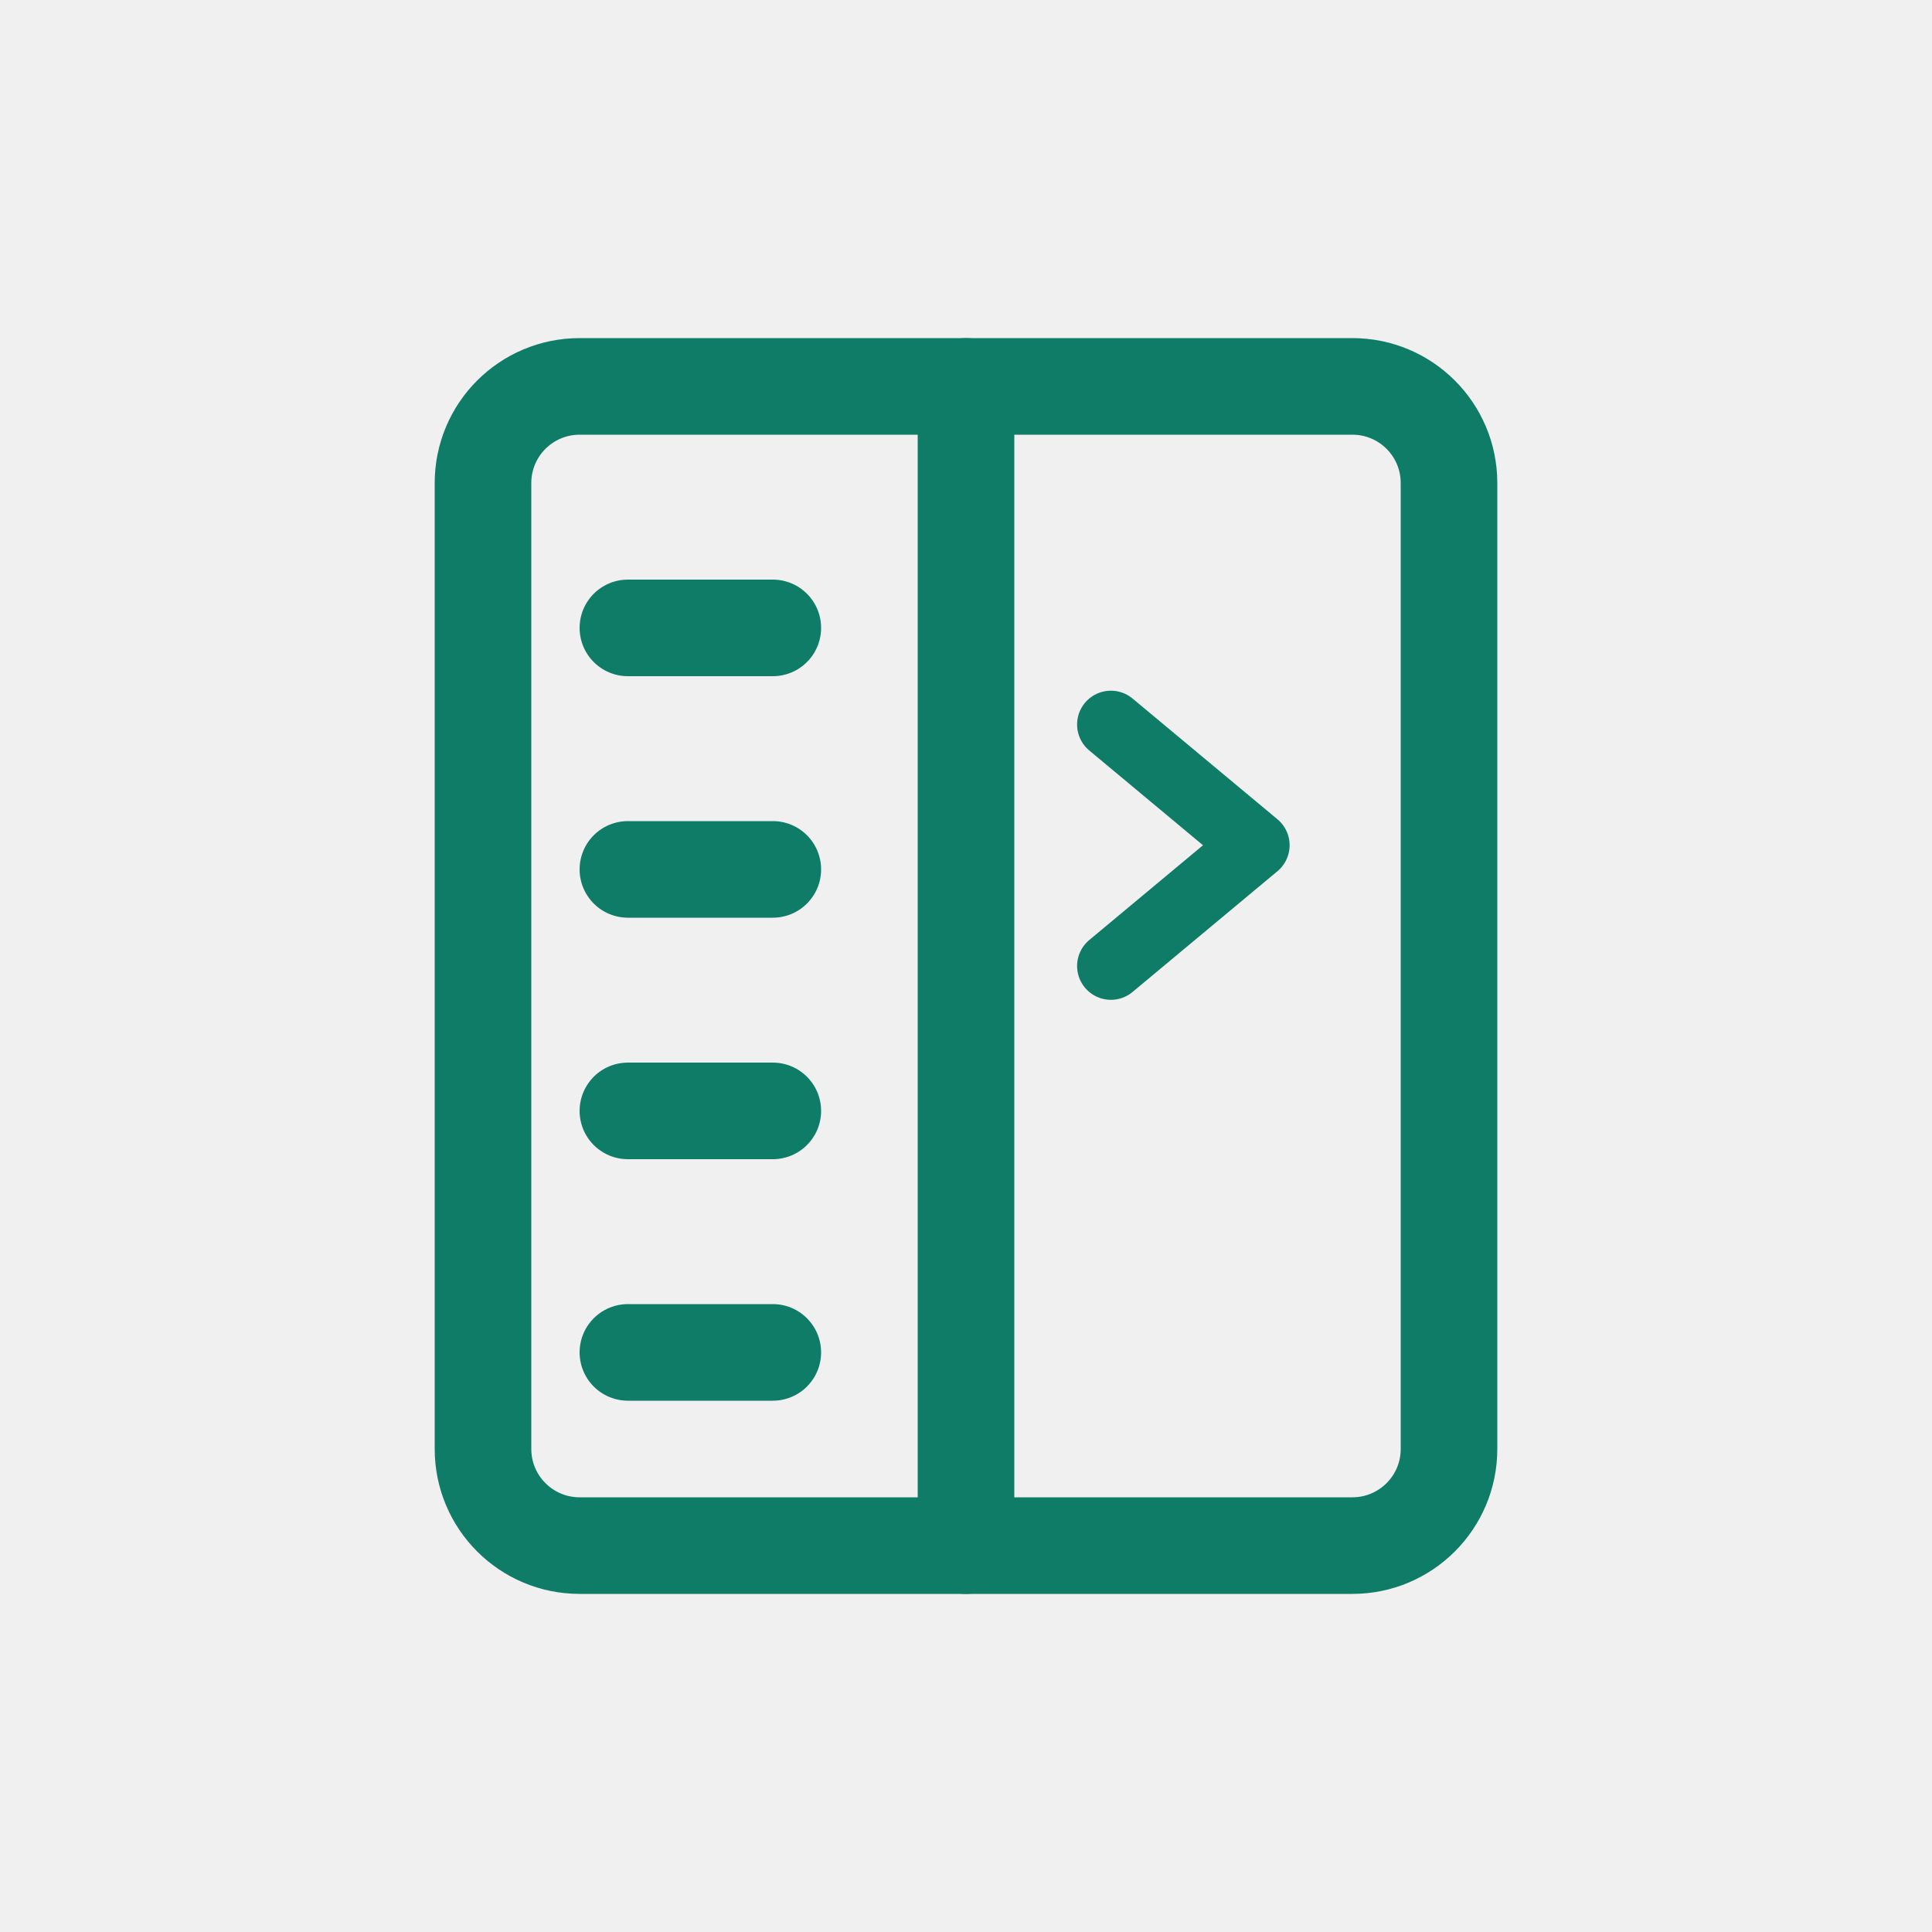
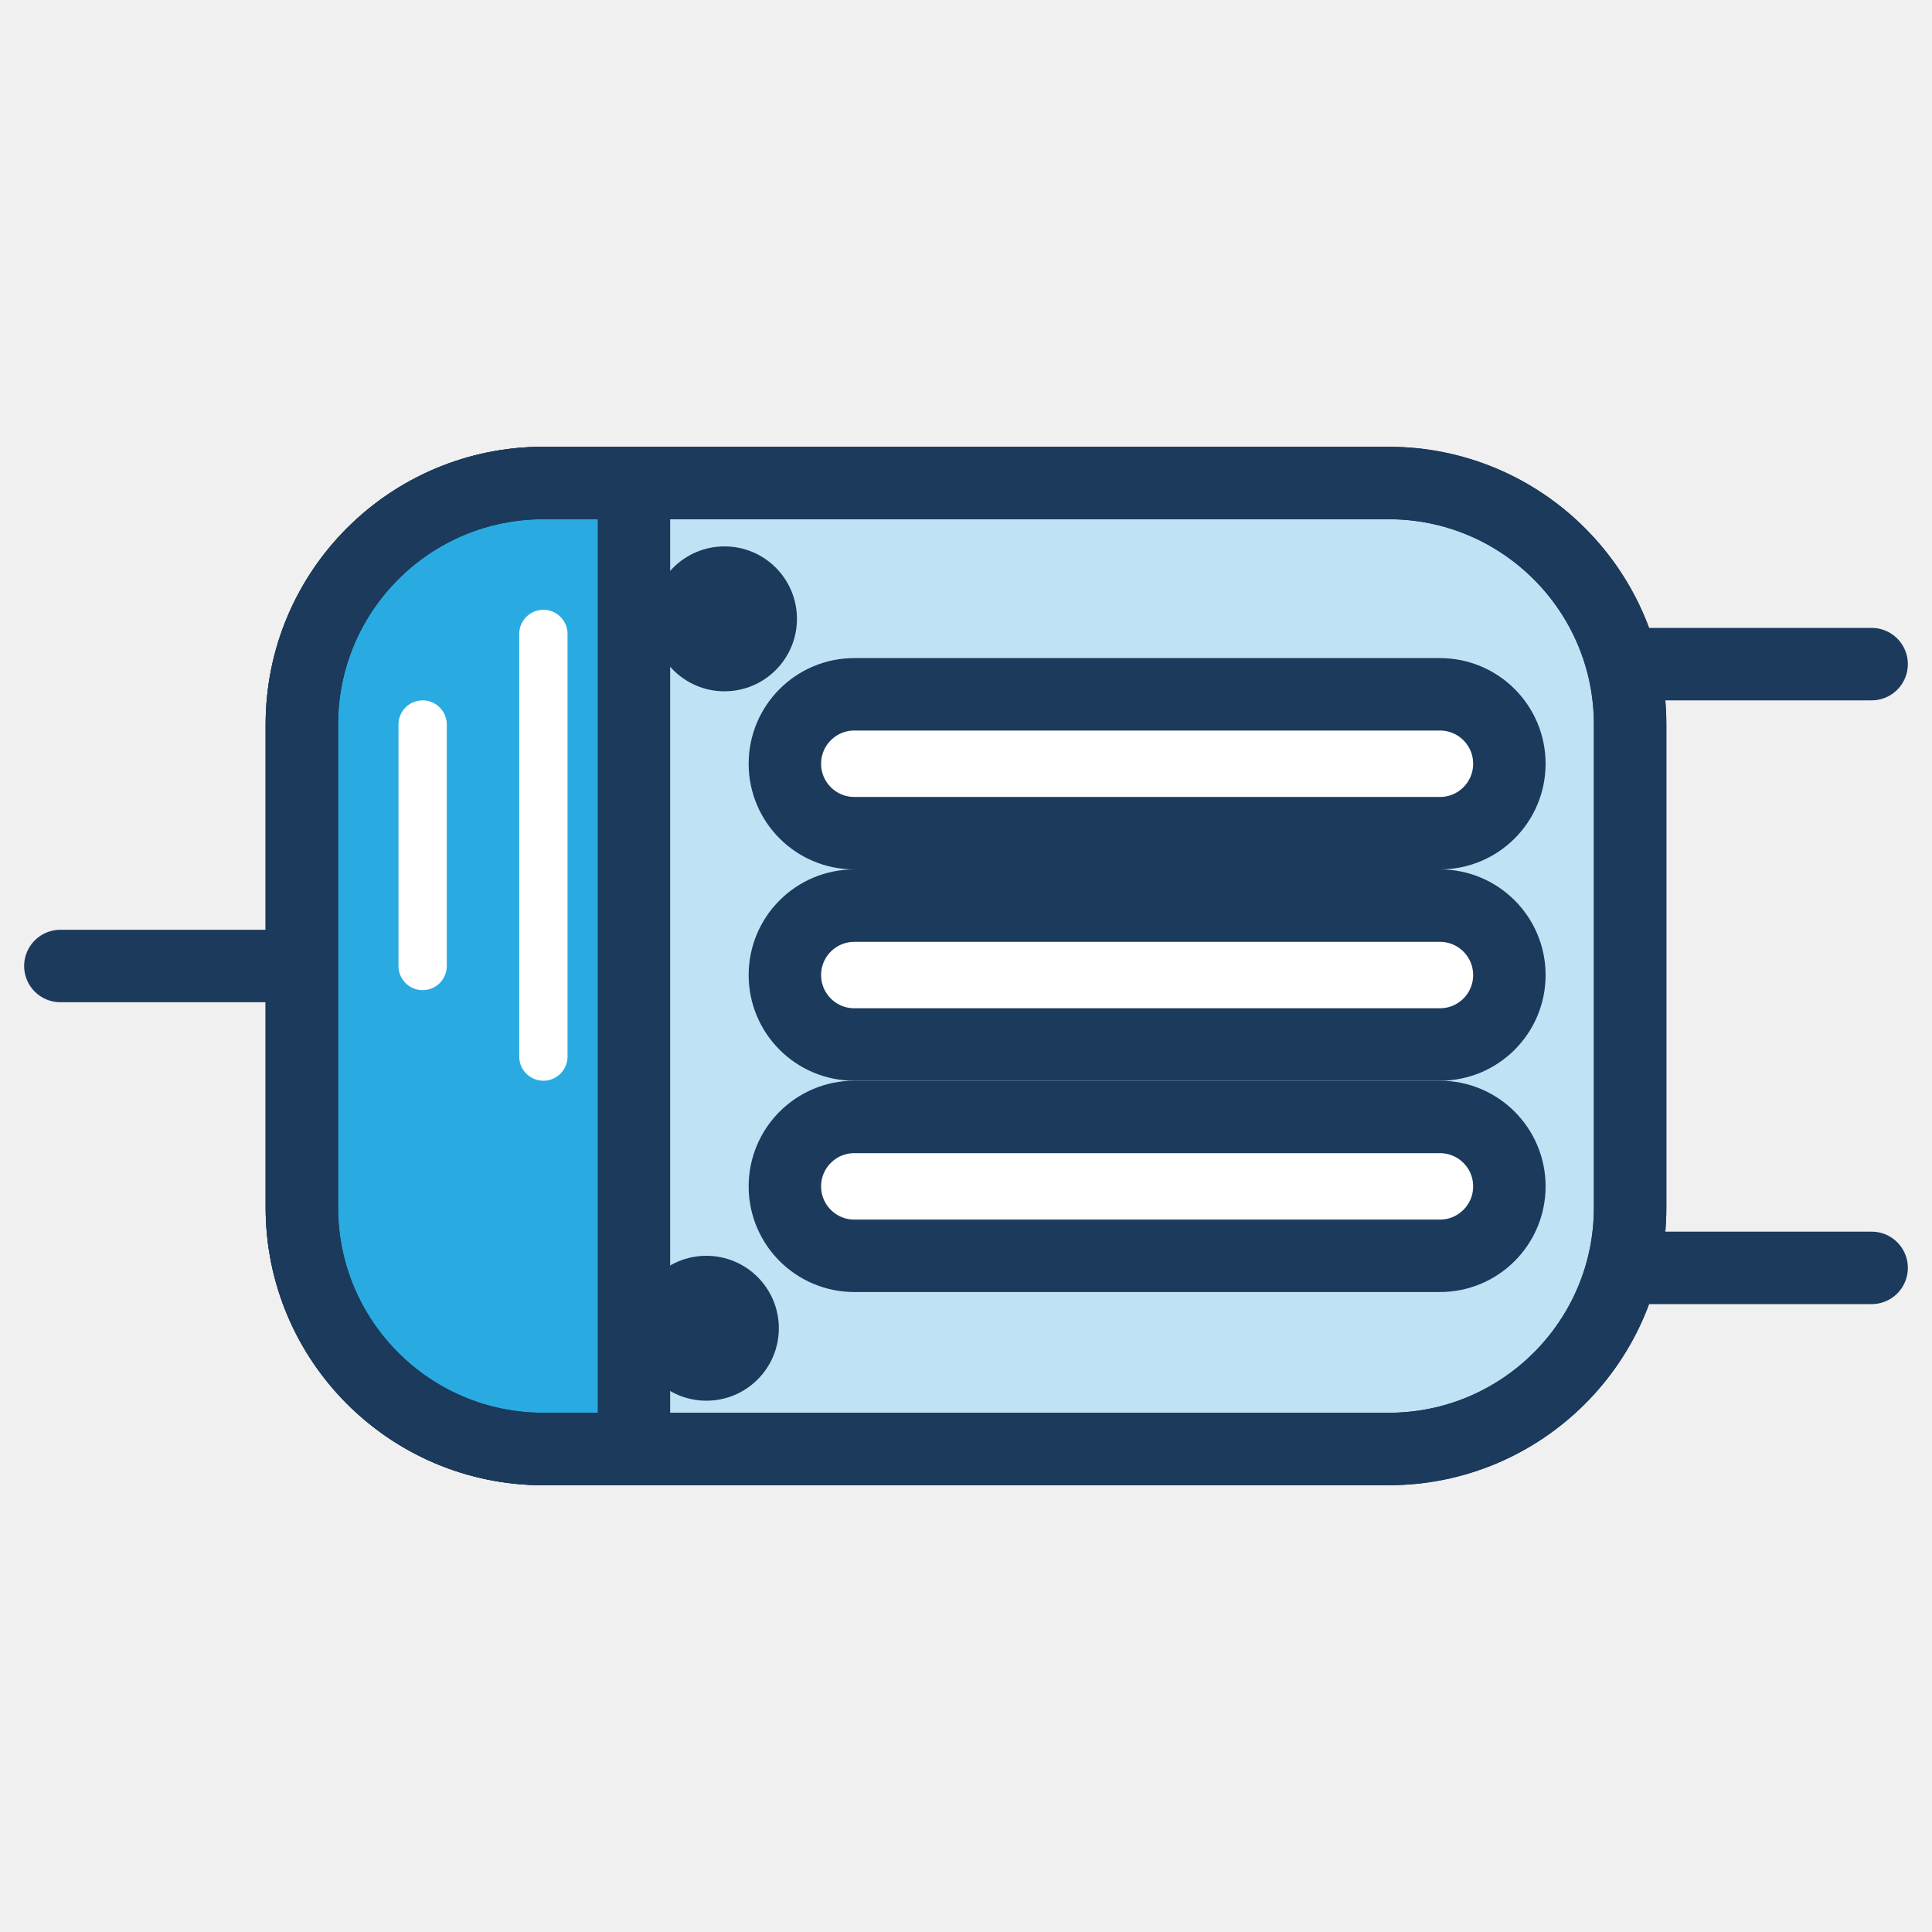
- <svg xmlns="http://www.w3.org/2000/svg" viewBox="0 0 40 40" fill="none" stroke="#0E7C66" stroke-width="2" stroke-linecap="round" stroke-linejoin="round">
-   <rect x="10" y="8" width="20" height="24" rx="2" />
-   <line x1="20" y1="8" x2="20" y2="32" />
-   <path d="M13 13h3M13 18h3M13 23h3M13 28h3" />
-   <path d="M23 15l3 2.5-3 2.5" stroke-width="1.4" />
+ <svg xmlns="http://www.w3.org/2000/svg" viewBox="0 0 64 64">
+   <g stroke="#1B3A5C" stroke-width="2.4" stroke-linejoin="round" stroke-linecap="round">
+     <path d="M2 32 H10" fill="none" />
+     <path d="M54 22 H62" fill="none" />
+     <path d="M54 42 H62" fill="none" />
+     <rect x="10" y="16" width="44" height="32" rx="8" fill="#BFE3F5" />
+     <path d="M10 24 a8 8 0 0 1 8-8 h3 v32 h-3 a8 8 0 0 1 -8-8 z" fill="#29ABE2" />
+     <rect x="26" y="23" width="24" height="4.6" rx="2.3" fill="#FFFFFF" />
+     <rect x="26" y="30" width="24" height="4.6" rx="2.3" fill="#FFFFFF" />
+     <rect x="26" y="37" width="24" height="4.6" rx="2.3" fill="#FFFFFF" />
+     <rect x="10" y="16" width="44" height="32" rx="8" fill="none" />
+   </g>
+   <g fill="#1B3A5C">
+     <circle cx="24" cy="20.5" r="2.4" />
+     <circle cx="23.4" cy="44" r="2.4" />
+   </g>
+   <g stroke="#FFFFFF" stroke-width="1.6" stroke-linecap="round" fill="none">
+     <path d="M14 24 v8" />
+     <path d="M18 21 v14" />
+   </g>
</svg>
